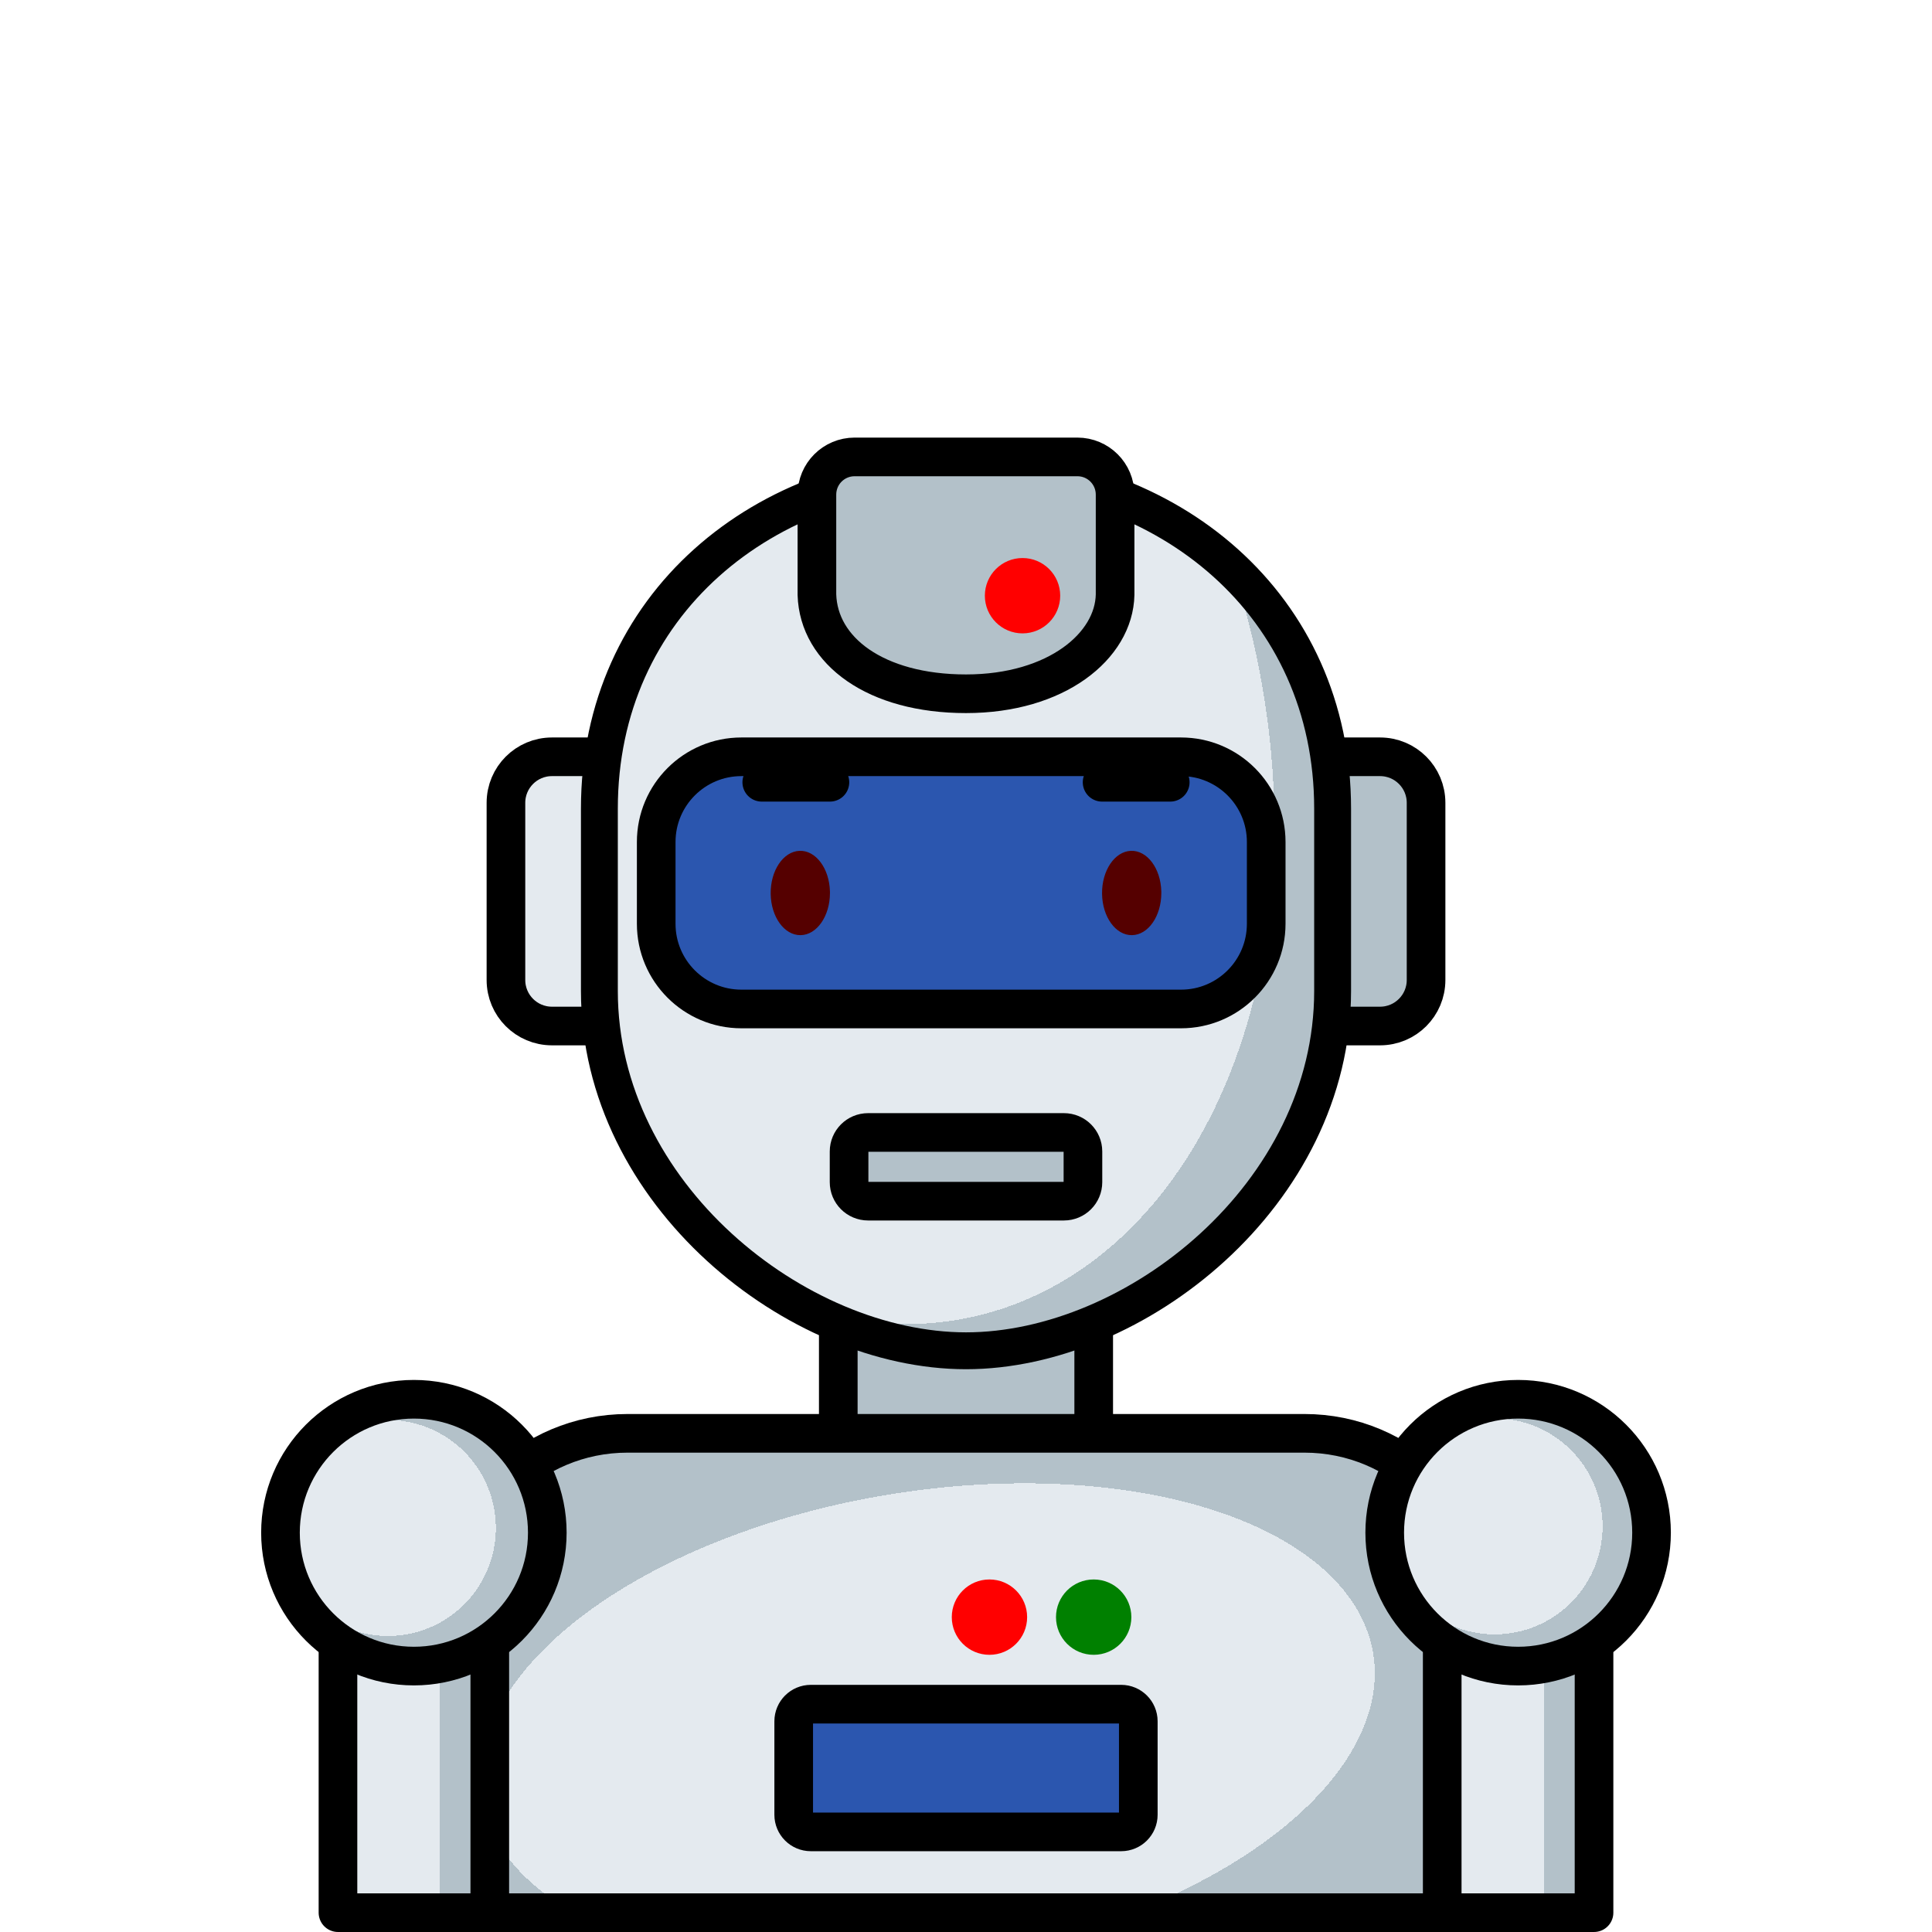
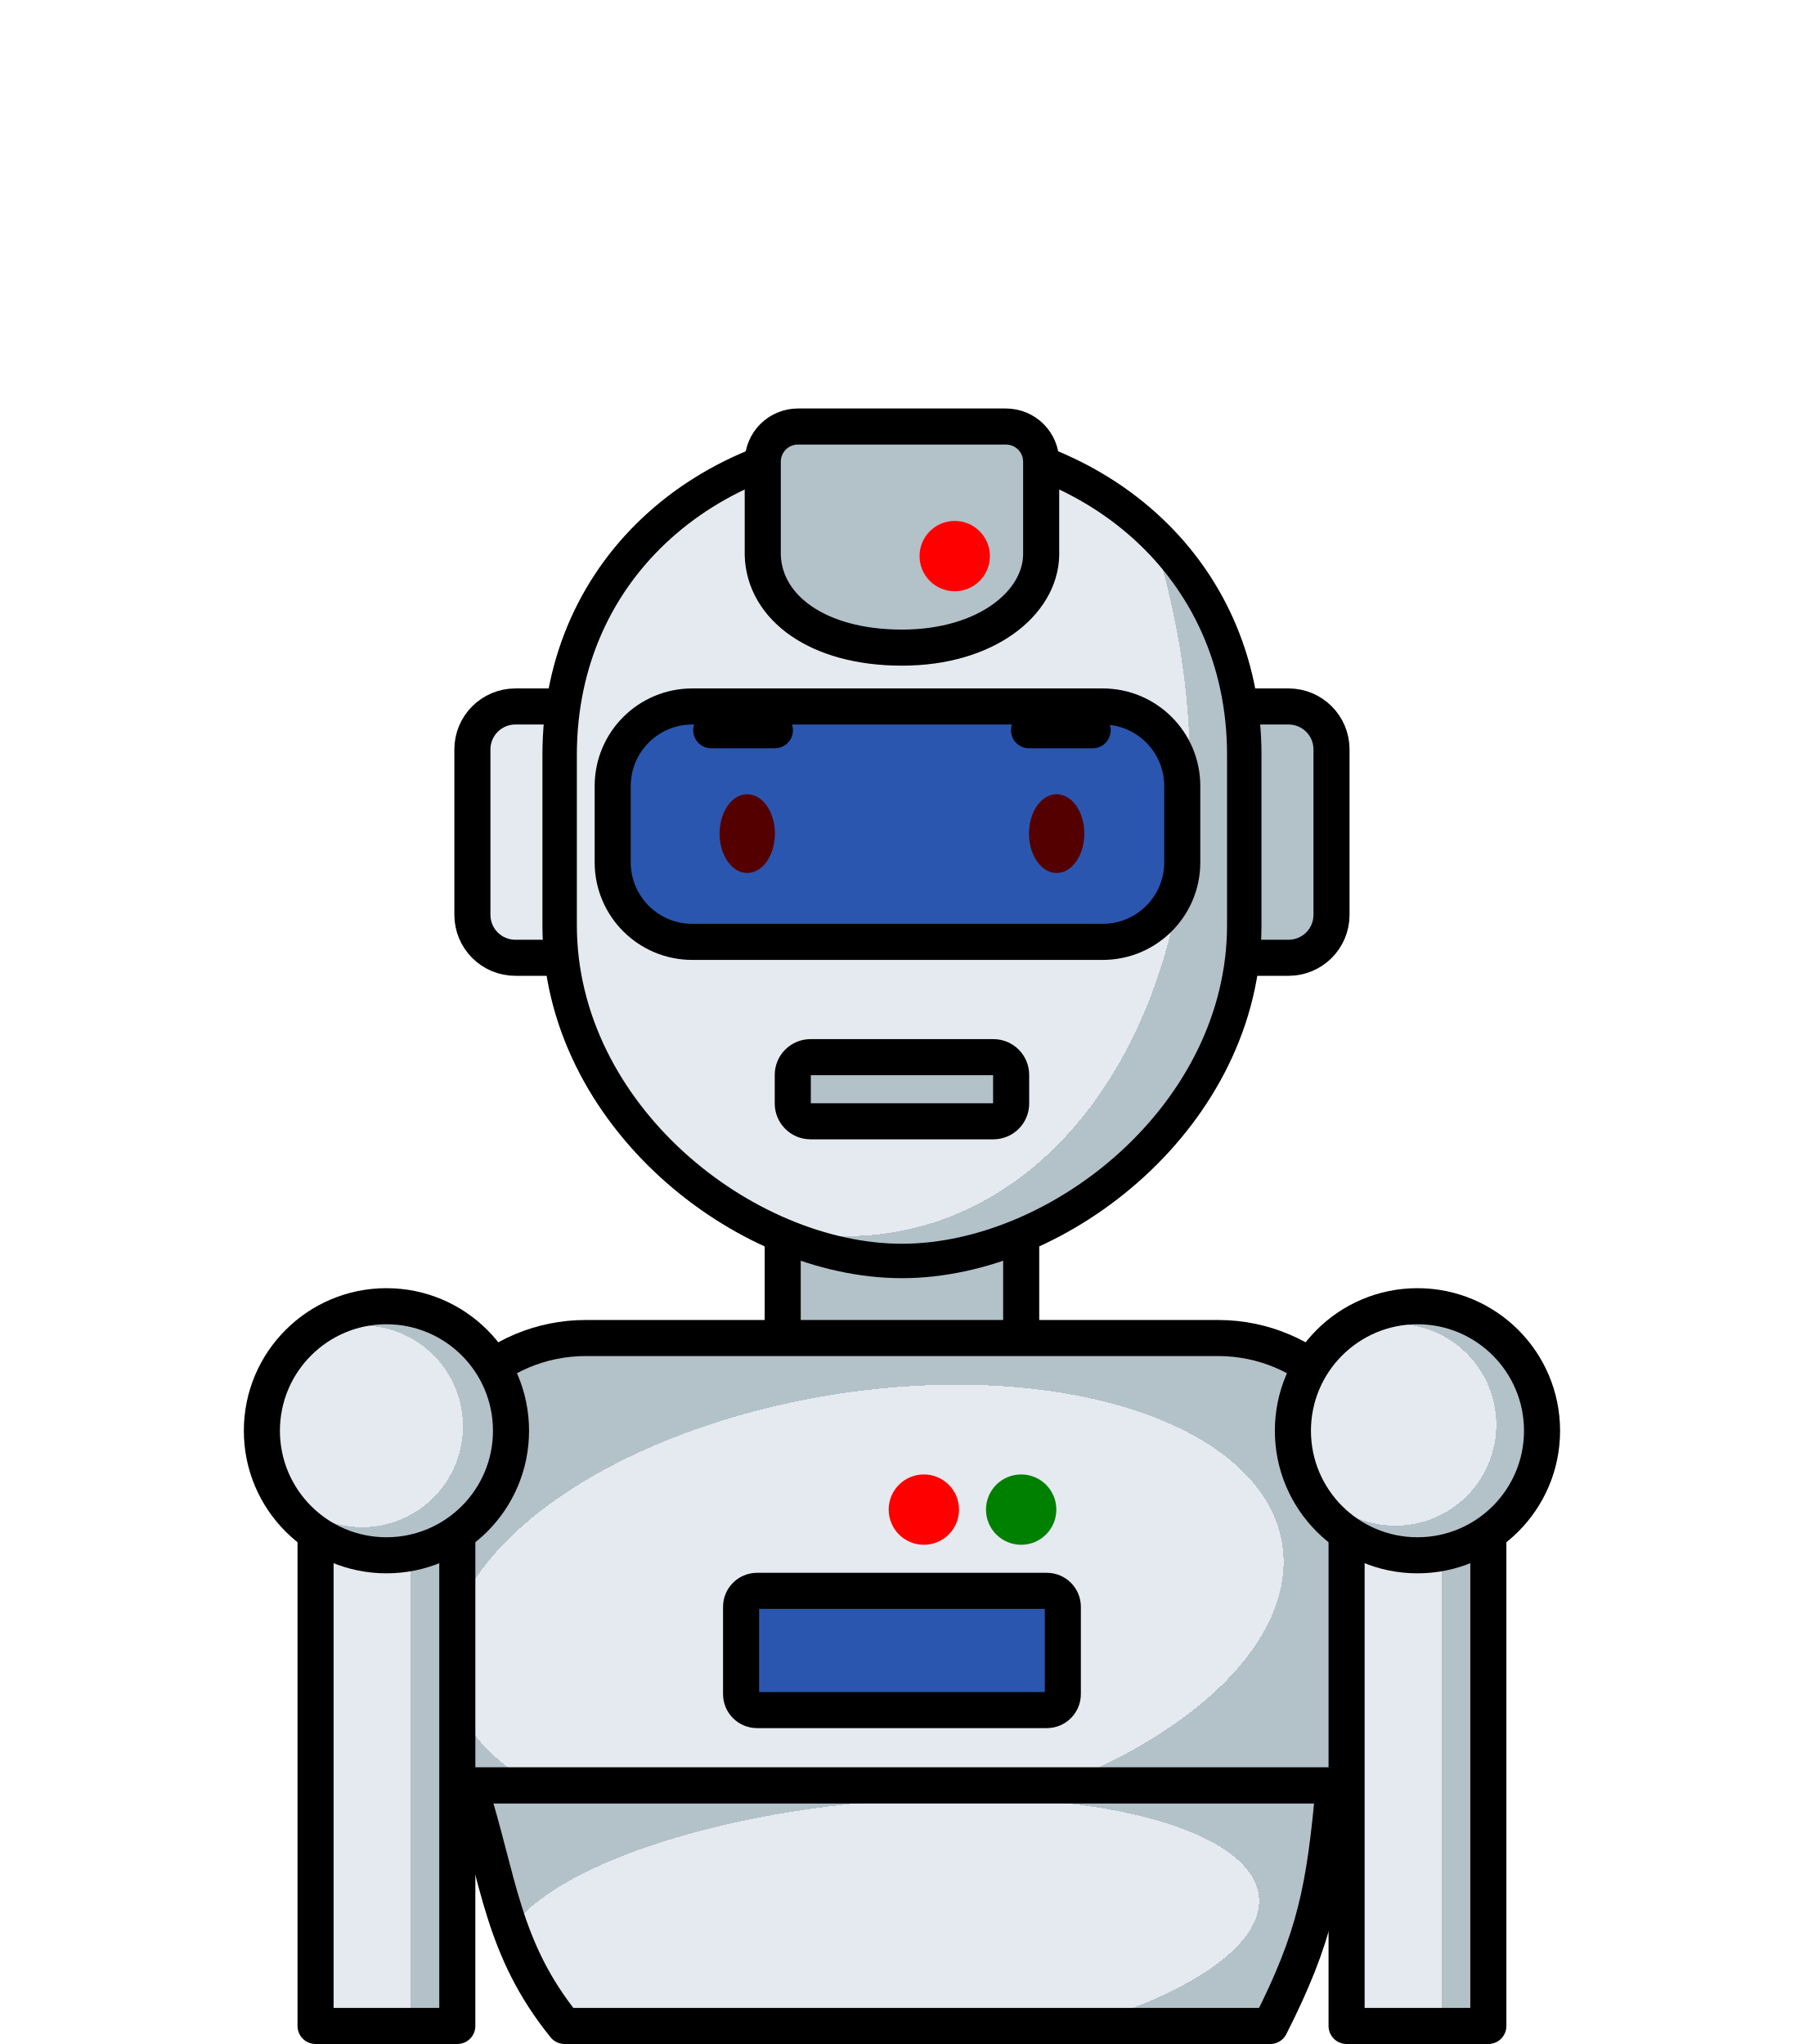
- <svg xmlns="http://www.w3.org/2000/svg" xmlns:xlink="http://www.w3.org/1999/xlink" id="svg3147" version="1.1" viewBox="0 0 150 150" height="150mm" width="150mm">
+ <svg xmlns="http://www.w3.org/2000/svg" xmlns:xlink="http://www.w3.org/1999/xlink" width="150mm" height="170mm" viewBox="0 0 150 170" version="1.1" id="svg3147">
  <defs id="defs3141">
-     <pattern id="carreau-pt" patternTransform="translate(-2054.333,1959.279)" height="7.611" width="8.713" patternUnits="userSpaceOnUse">
-       <rect y="6.2746067e-06" x="-2.2737368e-13" height="7.611" width="8.713" id="rect119919" style="fill:#800000;fill-opacity:1;stroke:none;stroke-width:1.086;stroke-linecap:round;stroke-linejoin:round;stroke-miterlimit:4;stroke-dasharray:none;stop-color:#000000" />
-       <path id="path119921" d="M 3.075,7.611 V 0" style="fill:#800000;stroke:#c11a1a;stroke-width:1.81;stroke-linecap:butt;stroke-linejoin:miter;stroke-miterlimit:4;stroke-dasharray:none;stroke-opacity:1" />
-       <path id="path119923" d="M 1.3287401e-5,4.79 H 8.713" style="fill:#c11a1a;fill-opacity:1;stroke:#c11a1a;stroke-width:1.81;stroke-linecap:butt;stroke-linejoin:miter;stroke-miterlimit:4;stroke-dasharray:none;stroke-opacity:1" />
+     <pattern patternUnits="userSpaceOnUse" width="8.713" height="7.611" patternTransform="translate(-2054.333,1959.279)" id="carreau-pt">
+       <rect style="fill:#800000;fill-opacity:1;stroke:none;stroke-width:1.086;stroke-linecap:round;stroke-linejoin:round;stroke-miterlimit:4;stroke-dasharray:none;stop-color:#000000" id="rect119919" width="8.713" height="7.611" x="-2.2737368e-13" y="6.2746067e-06" />
+       <path style="fill:#800000;stroke:#c11a1a;stroke-width:1.81;stroke-linecap:butt;stroke-linejoin:miter;stroke-miterlimit:4;stroke-dasharray:none;stroke-opacity:1" d="M 3.075,7.611 V 0" id="path119921" />
+       <path style="fill:#c11a1a;fill-opacity:1;stroke:#c11a1a;stroke-width:1.81;stroke-linecap:butt;stroke-linejoin:miter;stroke-miterlimit:4;stroke-dasharray:none;stroke-opacity:1" d="M 1.3287401e-5,4.79 H 8.713" id="path119923" />
    </pattern>
-     <pattern id="pattern115842" patternTransform="translate(-1862,1832)" height="85" width="85" patternUnits="userSpaceOnUse">
-       <rect y="0" x="3.4178149e-05" height="85" width="85" id="rect104700" style="fill:#800000;fill-opacity:1;stroke:none;stroke-width:11.339;stroke-linecap:round;stroke-linejoin:round;stroke-miterlimit:4;stroke-dasharray:none;stop-color:#000000" />
-       <path id="path104779" d="M 30,85 V 1.0187008e-5" style="fill:#800000;stroke:#c11a1a;stroke-width:18.898;stroke-linecap:butt;stroke-linejoin:miter;stroke-miterlimit:4;stroke-dasharray:none;stroke-opacity:1" />
-       <path id="path107256" d="M 0,53.5 H 85" style="fill:#c11a1a;fill-opacity:1;stroke:#c11a1a;stroke-width:18.898;stroke-linecap:butt;stroke-linejoin:miter;stroke-miterlimit:4;stroke-dasharray:none;stroke-opacity:1" />
+     <pattern patternUnits="userSpaceOnUse" width="85" height="85" patternTransform="translate(-1862,1832)" id="pattern115842">
+       <rect style="fill:#800000;fill-opacity:1;stroke:none;stroke-width:11.339;stroke-linecap:round;stroke-linejoin:round;stroke-miterlimit:4;stroke-dasharray:none;stop-color:#000000" id="rect104700" width="85" height="85" x="3.4178149e-05" y="0" />
+       <path style="fill:#800000;stroke:#c11a1a;stroke-width:18.898;stroke-linecap:butt;stroke-linejoin:miter;stroke-miterlimit:4;stroke-dasharray:none;stroke-opacity:1" d="M 30,85 V 1.0187008e-5" id="path104779" />
+       <path style="fill:#c11a1a;fill-opacity:1;stroke:#c11a1a;stroke-width:18.898;stroke-linecap:butt;stroke-linejoin:miter;stroke-miterlimit:4;stroke-dasharray:none;stroke-opacity:1" d="M 0,53.5 H 85" id="path107256" />
    </pattern>
-     <radialGradient xlink:href="#linearGradient2331" id="radialGradient2423" gradientUnits="userSpaceOnUse" gradientTransform="matrix(1.544547,-0.2697189,0.4544362,2.159023,-1066.758,157.9075)" cx="-213.612" cy="144.489" fx="-213.612" fy="144.489" r="29.964" />
+     <radialGradient r="29.964" fy="144.489" fx="-213.612" cy="144.489" cx="-213.612" gradientTransform="matrix(1.544547,-0.2697189,0.4544362,2.159023,-1066.758,157.9075)" gradientUnits="userSpaceOnUse" id="radialGradient2423" xlink:href="#linearGradient2331" />
    <linearGradient id="linearGradient2331">
-       <stop id="stop2323" offset="0" style="stop-color:#e4eaef;stop-opacity:1" />
-       <stop style="stop-color:#e4eaef;stop-opacity:1" offset="0.707" id="stop2325" />
-       <stop style="stop-color:#b3c1c9;stop-opacity:1" offset="0.707" id="stop2327" />
-       <stop id="stop2329" offset="1" style="stop-color:#b3c1c9;stop-opacity:1" />
+       <stop style="stop-color:#e4eaef;stop-opacity:1" offset="0" id="stop2323" />
+       <stop id="stop2325" offset="0.707" style="stop-color:#e4eaef;stop-opacity:1" />
+       <stop id="stop2327" offset="0.707" style="stop-color:#b3c1c9;stop-opacity:1" />
+       <stop style="stop-color:#b3c1c9;stop-opacity:1" offset="1" id="stop2329" />
    </linearGradient>
-     <radialGradient xlink:href="#linearGradient2331" id="radialGradient2528" gradientUnits="userSpaceOnUse" gradientTransform="matrix(1.181725,-0.1921416,0.09983791,0.6140313,-670.4072,105.6902)" cx="-605.629" cy="623.284" fx="-605.629" fy="623.284" r="41.42" />
-     <linearGradient gradientUnits="userSpaceOnUse" y2="607.478" x2="-1357.847" y1="607.478" x1="-1371.134" id="linearGradient10224" xlink:href="#linearGradient2331" />
-     <linearGradient gradientUnits="userSpaceOnUse" y2="607.478" x2="-1272.114" y1="607.478" x1="-1285.401" id="linearGradient10114" xlink:href="#linearGradient2331" />
-     <radialGradient gradientUnits="userSpaceOnUse" r="11.858" fy="589.397" fx="-1365.758" cy="589.397" cx="-1365.758" id="radialGradient10350" xlink:href="#linearGradient2331" />
-     <radialGradient gradientUnits="userSpaceOnUse" r="11.858" fy="589.27" fx="-1279.832" cy="589.27" cx="-1279.832" id="radialGradient7876" xlink:href="#linearGradient2331" />
+     <radialGradient r="41.42" fy="623.284" fx="-605.629" cy="623.284" cx="-605.629" gradientTransform="matrix(1.181725,-0.1921416,0.09983791,0.6140313,-670.4072,105.6902)" gradientUnits="userSpaceOnUse" id="radialGradient2528" xlink:href="#linearGradient2331" />
+     <linearGradient xlink:href="#linearGradient2331" id="linearGradient10224" x1="-1371.134" y1="607.478" x2="-1357.847" y2="607.478" gradientUnits="userSpaceOnUse" />
+     <linearGradient xlink:href="#linearGradient2331" id="linearGradient10114" x1="-1285.401" y1="607.478" x2="-1272.114" y2="607.478" gradientUnits="userSpaceOnUse" />
+     <radialGradient xlink:href="#linearGradient2331" id="radialGradient10350" cx="-1365.758" cy="589.397" fx="-1365.758" fy="589.397" r="11.858" gradientUnits="userSpaceOnUse" />
+     <radialGradient xlink:href="#linearGradient2331" id="radialGradient7876" cx="-1279.832" cy="589.27" fx="-1279.832" fy="589.27" r="11.858" gradientUnits="userSpaceOnUse" />
+     <radialGradient gradientUnits="userSpaceOnUse" gradientTransform="matrix(1.160153,-0.1051785,0.03575567,0.3943967,-17.6554,103.2349)" r="38.51" fy="165.05" fx="73.133" cy="165.05" cx="73.133" id="radialGradient887" xlink:href="#linearGradient2331" />
  </defs>
  <g id="layer1">
-     <g transform="translate(1395.874,-470.7647)" style="mix-blend-mode:normal" id="g10583">
-       <rect ry="0" y="567.434" x="-1330.79" height="22.451" width="19.831" id="rect2406" style="color:#000000;overflow:visible;fill:#b3c1c9;fill-opacity:1;stroke:#000000;stroke-width:3;stroke-linecap:round;stroke-linejoin:round;stroke-miterlimit:4;stroke-dasharray:none;stroke-opacity:1;stop-color:#000000" />
-       <g id="g2356" transform="translate(-717.1778,-15.34583)">
-         <rect ry="3.572" y="544.868" x="-580.016" height="20.902" width="12.039" id="rect2337" style="color:#000000;overflow:visible;opacity:1;fill:#b3c1c9;fill-opacity:1;stroke:#000000;stroke-width:3;stroke-linecap:round;stroke-linejoin:round;stroke-miterlimit:4;stroke-dasharray:none;stroke-opacity:1;stop-color:#000000" />
-         <rect style="color:#000000;overflow:visible;opacity:1;fill:#e4eaef;fill-opacity:1;stroke:#000000;stroke-width:3;stroke-linecap:round;stroke-linejoin:round;stroke-miterlimit:4;stroke-dasharray:none;stroke-opacity:1;stop-color:#000000" id="rect2337-3" width="12.039" height="20.902" x="-639.415" y="544.868" ry="3.572" />
+     <g id="g10583" style="mix-blend-mode:normal" transform="translate(1395.874,-470.7647)">
+       <rect style="color:#000000;overflow:visible;fill:#b3c1c9;fill-opacity:1;stroke:#000000;stroke-width:3;stroke-linecap:round;stroke-linejoin:round;stroke-miterlimit:4;stroke-dasharray:none;stroke-opacity:1;stop-color:#000000" id="rect2406" width="19.831" height="22.451" x="-1330.79" y="567.434" ry="0" />
+       <g transform="translate(-717.1778,-15.34583)" id="g2356">
+         <rect style="color:#000000;overflow:visible;opacity:1;fill:#b3c1c9;fill-opacity:1;stroke:#000000;stroke-width:3;stroke-linecap:round;stroke-linejoin:round;stroke-miterlimit:4;stroke-dasharray:none;stroke-opacity:1;stop-color:#000000" id="rect2337" width="12.039" height="20.902" x="-580.016" y="544.868" ry="3.572" />
+         <rect ry="3.572" y="544.868" x="-639.415" height="20.902" width="12.039" id="rect2337-3" style="color:#000000;overflow:visible;opacity:1;fill:#e4eaef;fill-opacity:1;stroke:#000000;stroke-width:3;stroke-linecap:round;stroke-linejoin:round;stroke-miterlimit:4;stroke-dasharray:none;stroke-opacity:1;stop-color:#000000" />
      </g>
-       <path d="m -1320.874,507.199 c 15.769,0 28.464,10.578 28.464,26.348 v 14.157 c 0,15.769 -15.314,27.935 -28.464,27.935 -13.15,0 -28.464,-12.166 -28.464,-27.935 v -14.157 c 0,-15.769 12.695,-26.348 28.464,-26.348 z" style="fill:url(#radialGradient2423);fill-opacity:1;stroke:#000000;stroke-width:2.863;stroke-linecap:round;stroke-linejoin:round;stop-color:#000000" id="rect1621-9-1" />
-       <rect style="color:#000000;overflow:visible;fill:#2b56af;fill-opacity:1;stroke:#000000;stroke-width:3;stroke-linecap:round;stroke-linejoin:round;stroke-miterlimit:4;stroke-dasharray:none;stroke-opacity:1;stop-color:#000000" id="rect2335" width="47.36" height="19.579" x="-1344.926" y="529.522" ry="6.615" />
-       <g style="fill:#550000" transform="translate(-1111.138,398.9468)" id="g2407-6-132">
-         <path d="m -220.299,141.149 a 2.301,3.274 0 0 1 -2.279,3.274 2.301,3.274 0 0 1 -2.323,-3.21 2.301,3.274 0 0 1 2.234,-3.336 2.301,3.274 0 0 1 2.367,3.145" style="color:#000000;overflow:visible;fill:#550000;fill-opacity:1;stroke:none;stroke-width:3;stroke-linecap:round;stroke-linejoin:round;stroke-miterlimit:4;stroke-dasharray:none;stroke-opacity:1;stop-color:#000000" id="path984-6-3-1" />
-         <path d="m -194.571,141.149 a 2.301,3.274 0 0 1 -2.279,3.274 2.301,3.274 0 0 1 -2.323,-3.21 2.301,3.274 0 0 1 2.234,-3.336 2.301,3.274 0 0 1 2.367,3.145" id="path984-3-2-8-78" style="color:#000000;overflow:visible;fill:#550000;fill-opacity:1;stroke:none;stroke-width:3;stroke-linecap:round;stroke-linejoin:round;stroke-miterlimit:4;stroke-dasharray:none;stroke-opacity:1;stop-color:#000000" />
+       <path id="rect1621-9-1" style="fill:url(#radialGradient2423);fill-opacity:1;stroke:#000000;stroke-width:2.863;stroke-linecap:round;stroke-linejoin:round;stop-color:#000000" d="m -1320.874,507.199 c 15.769,0 28.464,10.578 28.464,26.348 v 14.157 c 0,15.769 -15.314,27.935 -28.464,27.935 -13.15,0 -28.464,-12.166 -28.464,-27.935 v -14.157 c 0,-15.769 12.695,-26.348 28.464,-26.348 z" />
+       <rect ry="6.615" y="529.522" x="-1344.926" height="19.579" width="47.36" id="rect2335" style="color:#000000;overflow:visible;fill:#2b56af;fill-opacity:1;stroke:#000000;stroke-width:3;stroke-linecap:round;stroke-linejoin:round;stroke-miterlimit:4;stroke-dasharray:none;stroke-opacity:1;stop-color:#000000" />
+       <g id="g2407-6-132" transform="translate(-1111.138,398.9468)" style="fill:#550000">
+         <path id="path984-6-3-1" style="color:#000000;overflow:visible;fill:#550000;fill-opacity:1;stroke:none;stroke-width:3;stroke-linecap:round;stroke-linejoin:round;stroke-miterlimit:4;stroke-dasharray:none;stroke-opacity:1;stop-color:#000000" d="m -220.299,141.149 a 2.301,3.274 0 0 1 -2.279,3.274 2.301,3.274 0 0 1 -2.323,-3.21 2.301,3.274 0 0 1 2.234,-3.336 2.301,3.274 0 0 1 2.367,3.145" />
+         <path style="color:#000000;overflow:visible;fill:#550000;fill-opacity:1;stroke:none;stroke-width:3;stroke-linecap:round;stroke-linejoin:round;stroke-miterlimit:4;stroke-dasharray:none;stroke-opacity:1;stop-color:#000000" id="path984-3-2-8-78" d="m -194.571,141.149 a 2.301,3.274 0 0 1 -2.279,3.274 2.301,3.274 0 0 1 -2.323,-3.21 2.301,3.274 0 0 1 2.234,-3.336 2.301,3.274 0 0 1 2.367,3.145" />
      </g>
-       <g transform="translate(-1124.436,416.4289)" id="g66903-6-3">
-         <path id="path66722-4-60" d="m -185.872,115.072 h 5.292" style="fill:none;stroke:#000000;stroke-width:3;stroke-linecap:round;stroke-linejoin:round;stroke-miterlimit:4;stroke-dasharray:none;stroke-opacity:1" />
-         <path id="path66722-1-5-9" d="m -212.295,115.072 h 5.292" style="fill:none;stroke:#000000;stroke-width:3;stroke-linecap:round;stroke-linejoin:round;stroke-miterlimit:4;stroke-dasharray:none;stroke-opacity:1" />
+       <g id="g66903-6-3" transform="translate(-1124.436,416.4289)">
+         <path style="fill:none;stroke:#000000;stroke-width:3;stroke-linecap:round;stroke-linejoin:round;stroke-miterlimit:4;stroke-dasharray:none;stroke-opacity:1" d="m -185.872,115.072 h 5.292" id="path66722-4-60" />
+         <path style="fill:none;stroke:#000000;stroke-width:3;stroke-linecap:round;stroke-linejoin:round;stroke-miterlimit:4;stroke-dasharray:none;stroke-opacity:1" d="m -212.295,115.072 h 5.292" id="path66722-1-5-9" />
      </g>
-       <rect style="color:#000000;overflow:visible;fill:#b3c1c9;fill-opacity:1;stroke:#000000;stroke-width:3;stroke-linecap:round;stroke-linejoin:round;stroke-miterlimit:4;stroke-dasharray:none;stroke-opacity:1;stop-color:#000000" id="rect2358" width="18.157" height="5.334" x="-1329.952" y="558.689" ry="1.476" />
-       <path id="rect2360" style="color:#000000;overflow:visible;fill:#b3c1c9;fill-opacity:1;stroke:#000000;stroke-width:3;stroke-linecap:round;stroke-linejoin:round;stroke-miterlimit:4;stroke-dasharray:none;stroke-opacity:1;stop-color:#000000" d="m -1329.518,506.239 h 17.288 c 1.624,0 2.932,1.308 2.932,2.932 v 7.763 c -0.079,3.975 -4.545,7.694 -11.575,7.694 -7.03,0 -11.444,-3.337 -11.576,-7.694 v -7.763 c 0,-1.624 1.308,-2.932 2.932,-2.932 z" />
-       <path d="m -1347.151,582.048 h 52.553 c 7.558,0 13.643,6.085 13.643,13.643 v 23.573 h -79.84 v -23.573 c 0,-7.558 6.085,-13.643 13.643,-13.643 z" style="color:#000000;overflow:visible;fill:url(#radialGradient2528);fill-opacity:1;stroke:#000000;stroke-width:3;stroke-linecap:round;stroke-linejoin:round;stroke-miterlimit:4;stroke-dasharray:none;stroke-opacity:1;stop-color:#000000" id="rect2467" />
-       <rect y="595.691" x="-1369.634" height="23.573" width="11.787" id="rect2448" style="color:#000000;overflow:visible;fill:url(#linearGradient10224);fill-opacity:1;stroke:#000000;stroke-width:3;stroke-linecap:round;stroke-linejoin:round;stroke-miterlimit:4;stroke-dasharray:none;stroke-opacity:1;stop-color:#000000" />
-       <rect style="color:#000000;overflow:visible;fill:url(#linearGradient10114);fill-opacity:1;stroke:#000000;stroke-width:3;stroke-linecap:round;stroke-linejoin:round;stroke-miterlimit:4;stroke-dasharray:none;stroke-opacity:1;stop-color:#000000" id="rect2448-6" width="11.787" height="23.573" x="-1283.901" y="595.691" />
-       <circle r="10.358" cy="589.761" cx="-1363.74" id="path2427" style="color:#000000;overflow:visible;fill:url(#radialGradient10350);fill-opacity:1;stroke:#000000;stroke-width:3;stroke-linecap:round;stroke-linejoin:round;stroke-miterlimit:4;stroke-dasharray:none;stroke-opacity:1;stop-color:#000000" />
-       <circle style="color:#000000;overflow:visible;fill:url(#radialGradient7876);fill-opacity:1;stroke:#000000;stroke-width:3;stroke-linecap:round;stroke-linejoin:round;stroke-miterlimit:4;stroke-dasharray:none;stroke-opacity:1;stop-color:#000000" id="path2427-2" cx="-1278.007" cy="589.761" r="10.358" />
-       <rect ry="1.329" y="603.076" x="-1334.251" height="9.916" width="26.754" id="rect1974" style="fill:#2b56af;fill-opacity:1;stroke:#000000;stroke-width:3;stroke-linecap:round;stroke-linejoin:round;stop-color:#000000" />
-       <circle r="2.925" cy="517.015" cx="-1316.485" id="path7523" style="fill:#ff0000;fill-opacity:1;stroke:none;stroke-width:2.246;stroke-linecap:round;stroke-linejoin:round;stop-color:#000000" />
-       <circle r="2.925" cy="596.319" cx="-1319.053" id="path7523-8" style="fill:#ff0000;fill-opacity:1;stroke:none;stroke-width:2.246;stroke-linecap:round;stroke-linejoin:round;stop-color:#000000" />
-       <circle r="2.925" cy="596.319" cx="-1310.961" id="path7523-8-5" style="fill:#008000;fill-opacity:1;stroke:none;stroke-width:2.246;stroke-linecap:round;stroke-linejoin:round;stop-color:#000000" />
+       <rect ry="1.476" y="558.689" x="-1329.952" height="5.334" width="18.157" id="rect2358" style="color:#000000;overflow:visible;fill:#b3c1c9;fill-opacity:1;stroke:#000000;stroke-width:3;stroke-linecap:round;stroke-linejoin:round;stroke-miterlimit:4;stroke-dasharray:none;stroke-opacity:1;stop-color:#000000" />
+       <path d="m -1329.518,506.239 h 17.288 c 1.624,0 2.932,1.308 2.932,2.932 v 7.763 c -0.079,3.975 -4.545,7.694 -11.575,7.694 -7.03,0 -11.444,-3.337 -11.576,-7.694 v -7.763 c 0,-1.624 1.308,-2.932 2.932,-2.932 z" style="color:#000000;overflow:visible;fill:#b3c1c9;fill-opacity:1;stroke:#000000;stroke-width:3;stroke-linecap:round;stroke-linejoin:round;stroke-miterlimit:4;stroke-dasharray:none;stroke-opacity:1;stop-color:#000000" id="rect2360" />
+       <path id="rect2467" style="color:#000000;overflow:visible;fill:url(#radialGradient2528);fill-opacity:1;stroke:#000000;stroke-width:3;stroke-linecap:round;stroke-linejoin:round;stroke-miterlimit:4;stroke-dasharray:none;stroke-opacity:1;stop-color:#000000" d="m -1347.151,582.048 h 52.553 c 7.558,0 13.643,6.085 13.643,13.643 v 23.573 h -79.84 v -23.573 c 0,-7.558 6.085,-13.643 13.643,-13.643 z" />
+       <rect style="color:#000000;overflow:visible;fill:url(#linearGradient10224);fill-opacity:1;stroke:#000000;stroke-width:3;stroke-linecap:round;stroke-linejoin:round;stroke-miterlimit:4;stroke-dasharray:none;stroke-opacity:1;stop-color:#000000" id="rect2448" width="11.787" height="43.573" x="-1369.634" y="595.691" />
+       <rect y="595.691" x="-1283.901" height="43.573" width="11.787" id="rect2448-6" style="color:#000000;overflow:visible;fill:url(#linearGradient10114);fill-opacity:1;stroke:#000000;stroke-width:3;stroke-linecap:round;stroke-linejoin:round;stroke-miterlimit:4;stroke-dasharray:none;stroke-opacity:1;stop-color:#000000" />
+       <circle style="color:#000000;overflow:visible;fill:url(#radialGradient10350);fill-opacity:1;stroke:#000000;stroke-width:3;stroke-linecap:round;stroke-linejoin:round;stroke-miterlimit:4;stroke-dasharray:none;stroke-opacity:1;stop-color:#000000" id="path2427" cx="-1363.74" cy="589.761" r="10.358" />
+       <circle r="10.358" cy="589.761" cx="-1278.007" id="path2427-2" style="color:#000000;overflow:visible;fill:url(#radialGradient7876);fill-opacity:1;stroke:#000000;stroke-width:3;stroke-linecap:round;stroke-linejoin:round;stroke-miterlimit:4;stroke-dasharray:none;stroke-opacity:1;stop-color:#000000" />
+       <rect style="fill:#2b56af;fill-opacity:1;stroke:#000000;stroke-width:3;stroke-linecap:round;stroke-linejoin:round;stop-color:#000000" id="rect1974" width="26.754" height="9.916" x="-1334.251" y="603.076" ry="1.329" />
+       <circle style="fill:#ff0000;fill-opacity:1;stroke:none;stroke-width:2.246;stroke-linecap:round;stroke-linejoin:round;stop-color:#000000" id="path7523" cx="-1316.485" cy="517.015" r="2.925" />
+       <circle style="fill:#ff0000;fill-opacity:1;stroke:none;stroke-width:2.246;stroke-linecap:round;stroke-linejoin:round;stop-color:#000000" id="path7523-8" cx="-1319.053" cy="596.319" r="2.925" />
+       <circle style="fill:#008000;fill-opacity:1;stroke:none;stroke-width:2.246;stroke-linecap:round;stroke-linejoin:round;stop-color:#000000" id="path7523-8-5" cx="-1310.961" cy="596.319" r="2.925" />
    </g>
+     <path d="m 39.011,148.5 h 71.904 c -0.774,8.627 -1.549,12.614 -5.292,20 H 46.948 c -5.248,-6.494 -5.429,-12.176 -7.938,-20 z" style="color:#000000;overflow:visible;fill:url(#radialGradient887);fill-opacity:1;stroke:#000000;stroke-width:3;stroke-linecap:round;stroke-linejoin:round;stroke-miterlimit:4;stroke-dasharray:none;stop-color:#000000" id="rect879" />
  </g>
</svg>
